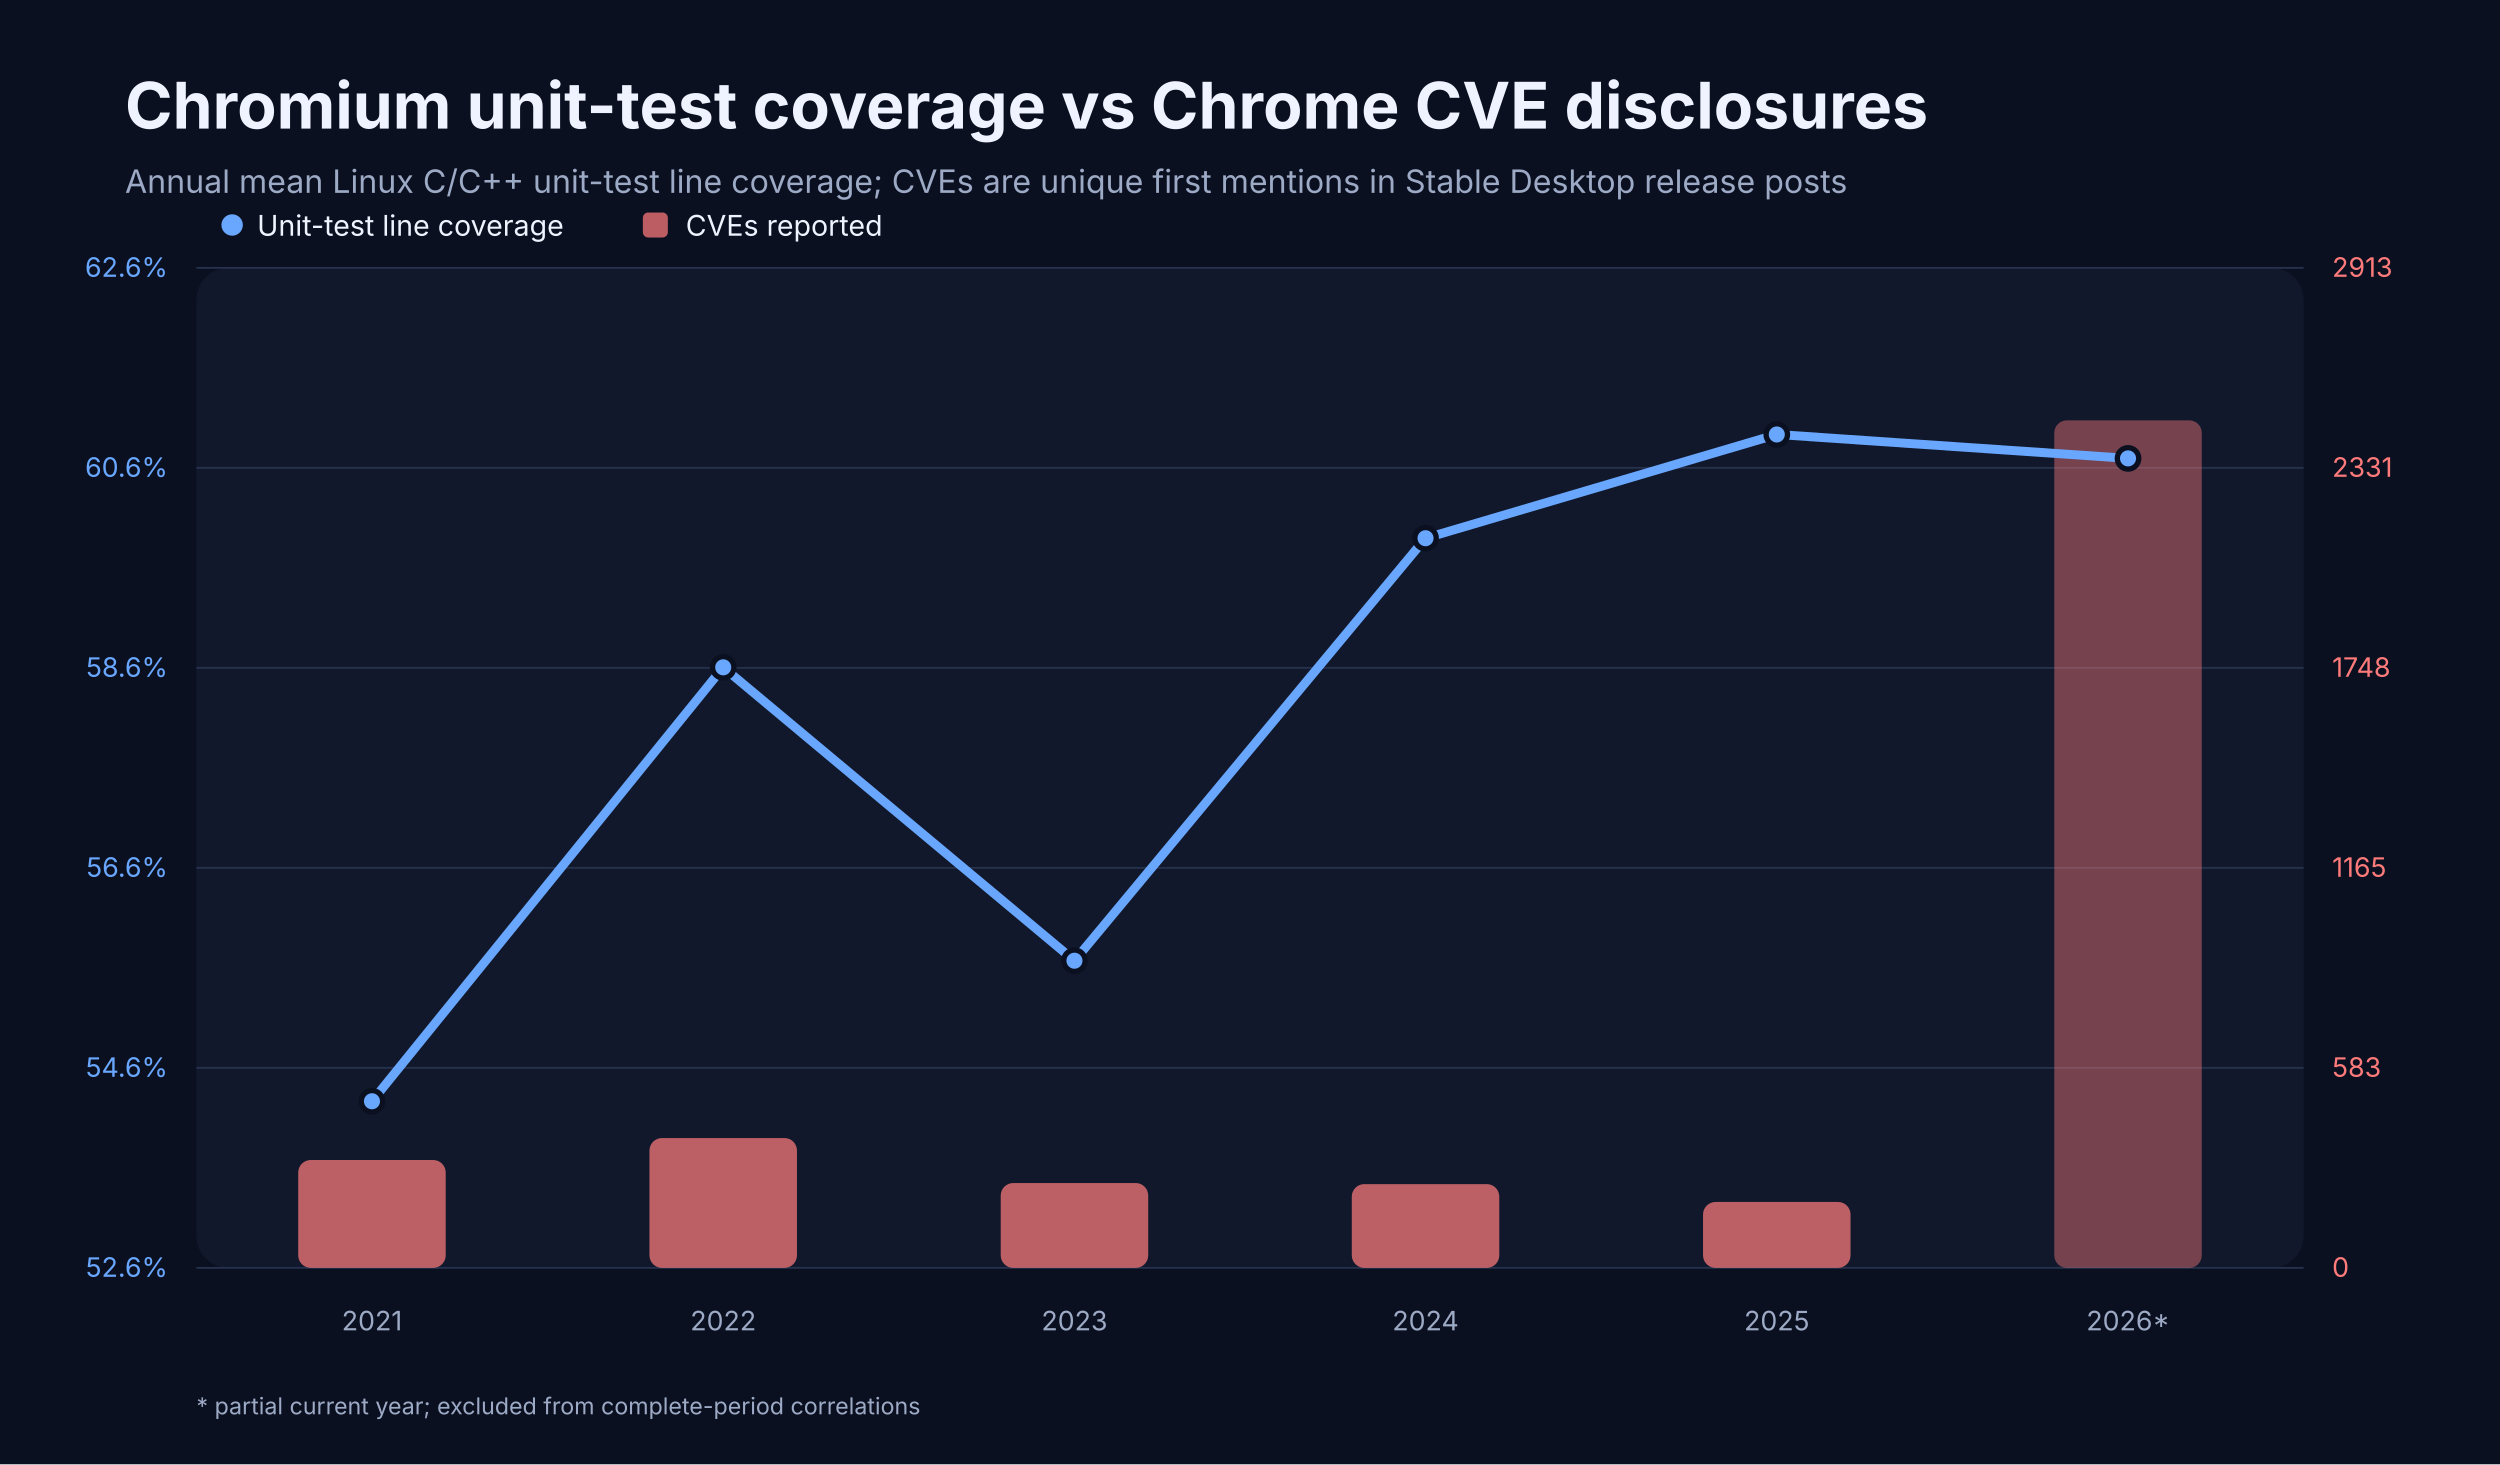
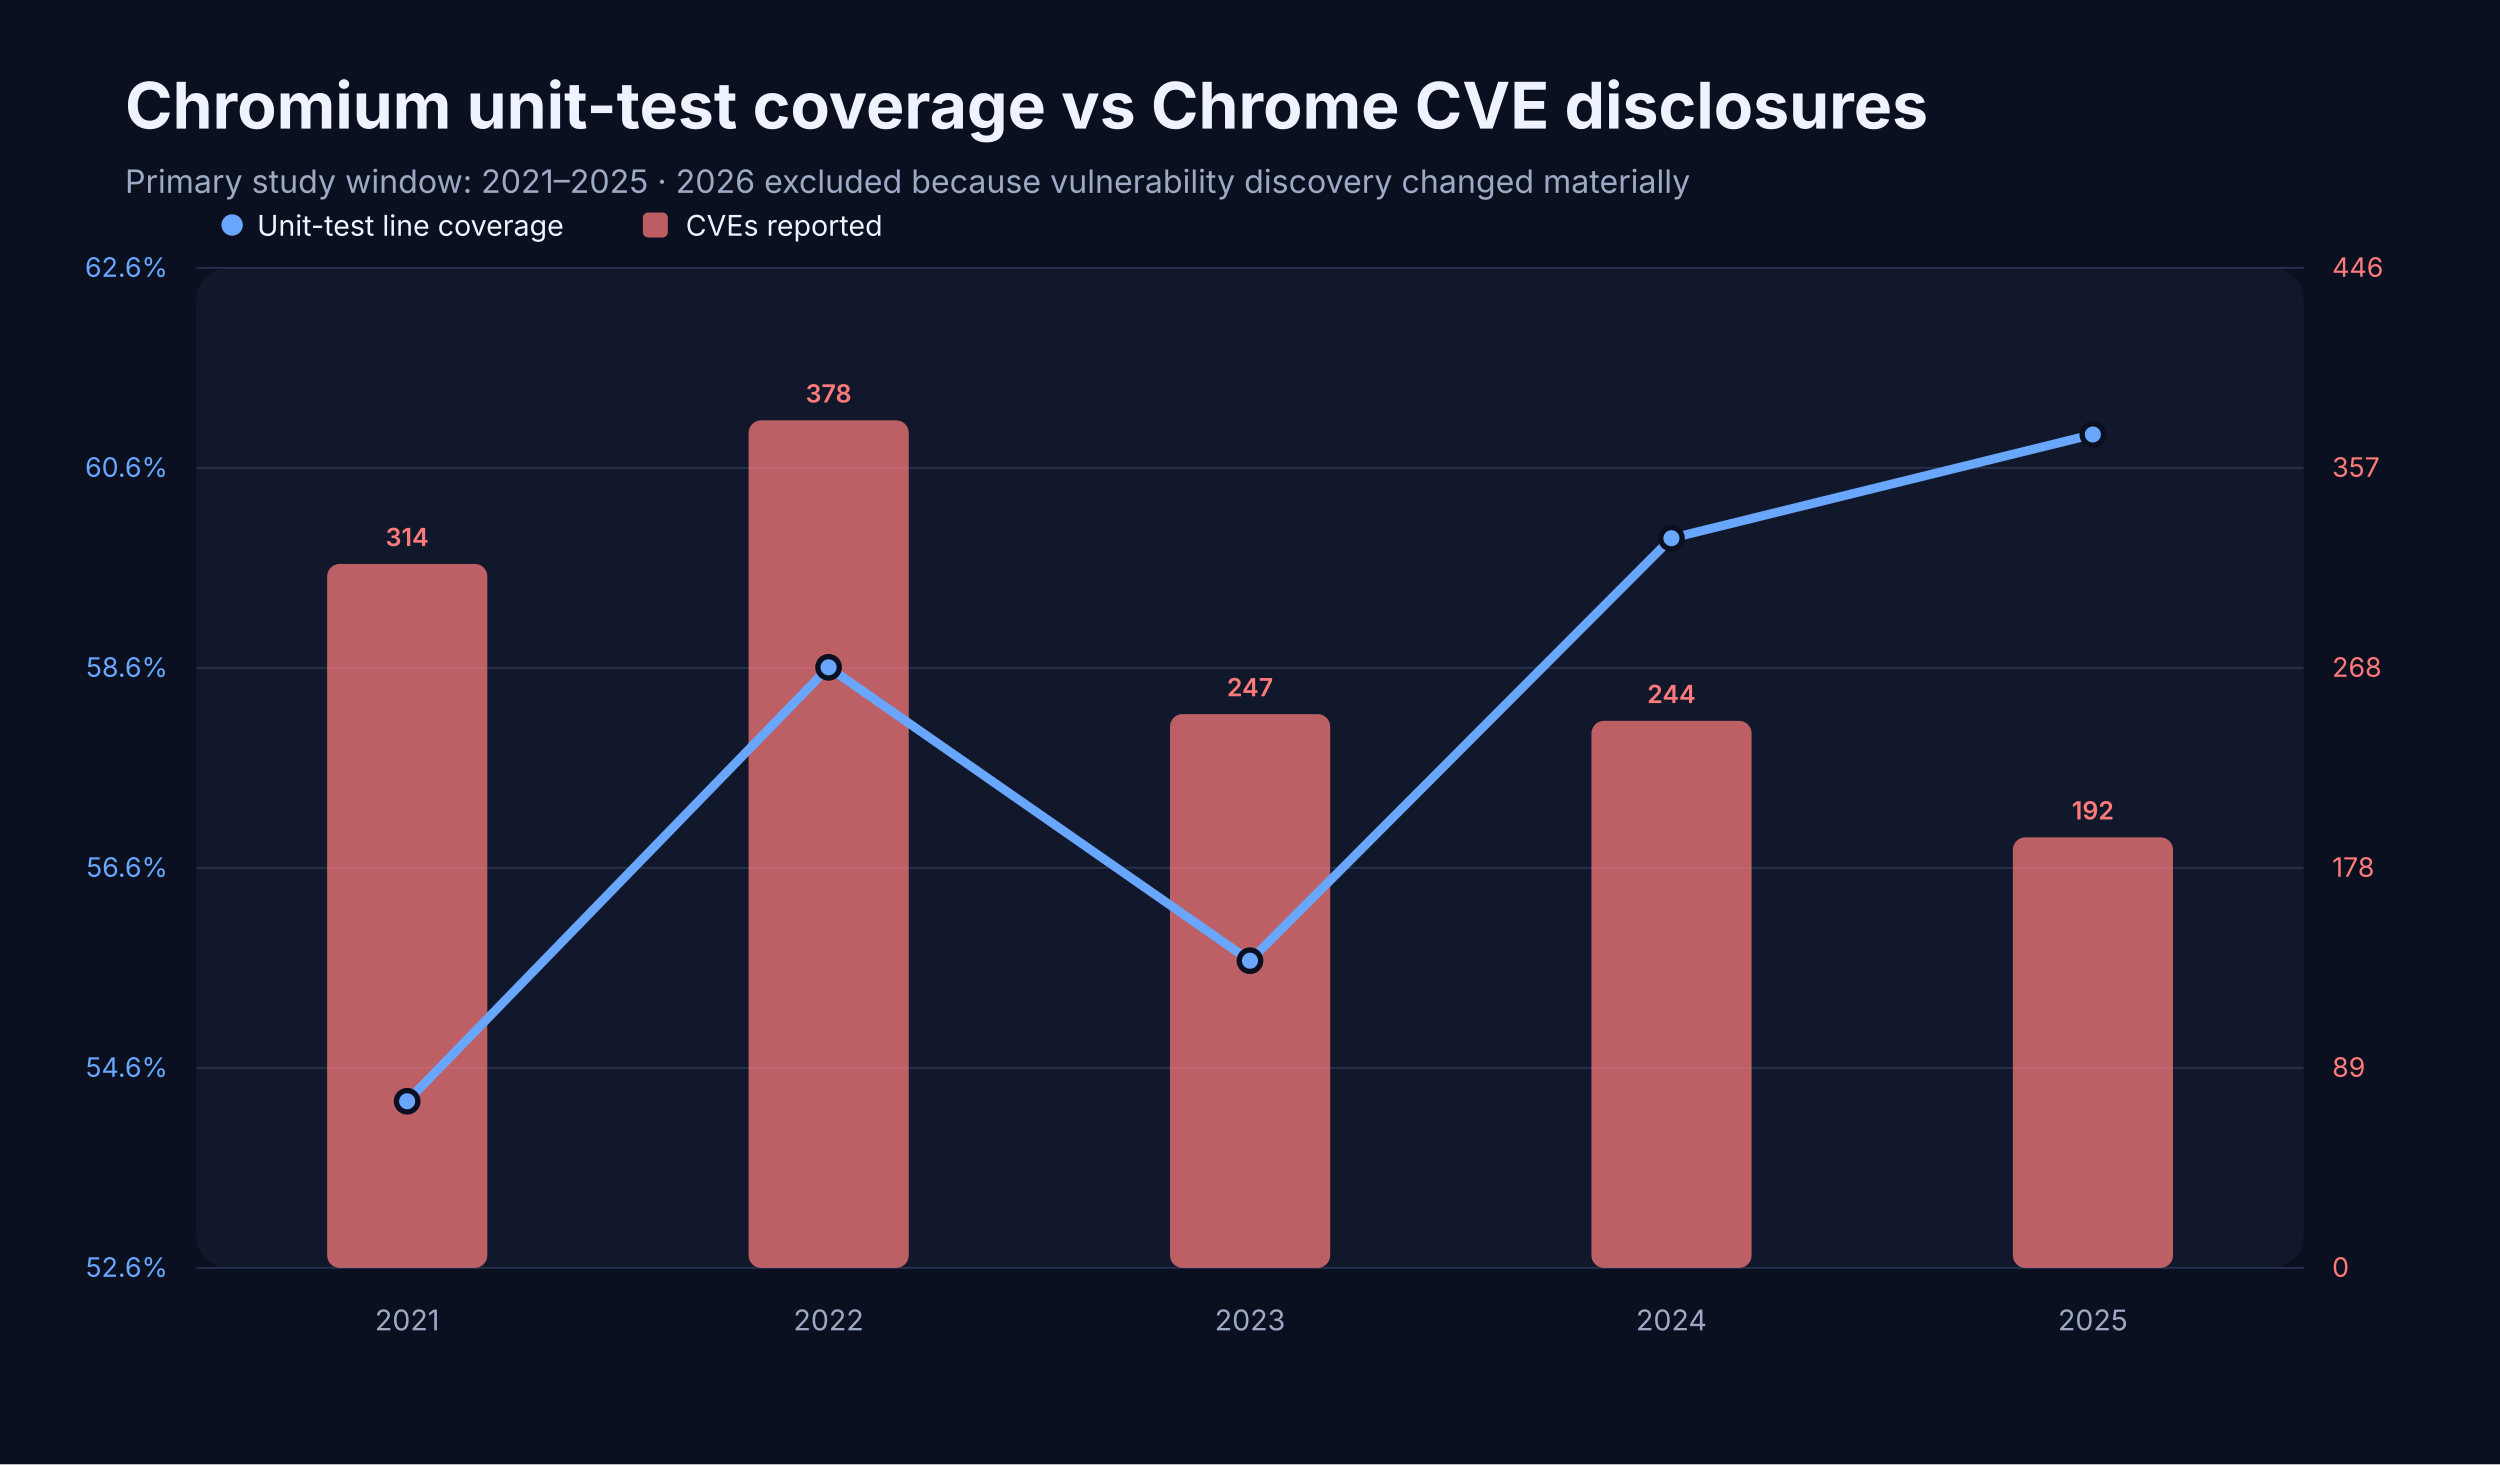
<svg xmlns="http://www.w3.org/2000/svg" width="1400" height="820" viewBox="0 0 1400 820">
  <rect width="1400" height="820" fill="#0b1020" />
  <text x="70" y="72" fill="#eef3ff" font-family="Inter,Segoe UI,Arial,sans-serif" font-size="36" font-weight="700">Chromium unit-test coverage vs Chrome CVE disclosures</text>
-   <text x="70" y="108" fill="#9daac5" font-family="Inter,Segoe UI,Arial,sans-serif" font-size="18">Annual mean Linux C/C++ unit-test line coverage; CVEs are unique first mentions in Stable Desktop release posts</text>
+   <text x="70" y="108" fill="#9daac5" font-family="Inter,Segoe UI,Arial,sans-serif" font-size="18">Primary study window: 2021–2025 · 2026 excluded because vulnerability discovery changed materially</text>
  <rect x="110" y="150" width="1180" height="560" rx="18" fill="#11182b" />
  <line x1="110" y1="710.0" x2="1290" y2="710.0" stroke="#26314d" />
  <text x="94" y="715.0" text-anchor="end" fill="#69a7ff" font-family="Inter,Segoe UI,Arial,sans-serif" font-size="15">52.6%</text>
  <line x1="110" y1="598.0" x2="1290" y2="598.0" stroke="#26314d" />
  <text x="94" y="603.0" text-anchor="end" fill="#69a7ff" font-family="Inter,Segoe UI,Arial,sans-serif" font-size="15">54.6%</text>
  <line x1="110" y1="486.0" x2="1290" y2="486.0" stroke="#26314d" />
  <text x="94" y="491.0" text-anchor="end" fill="#69a7ff" font-family="Inter,Segoe UI,Arial,sans-serif" font-size="15">56.6%</text>
  <line x1="110" y1="374.0" x2="1290" y2="374.0" stroke="#26314d" />
  <text x="94" y="379.0" text-anchor="end" fill="#69a7ff" font-family="Inter,Segoe UI,Arial,sans-serif" font-size="15">58.6%</text>
  <line x1="110" y1="262.0" x2="1290" y2="262.0" stroke="#26314d" />
  <text x="94" y="267.0" text-anchor="end" fill="#69a7ff" font-family="Inter,Segoe UI,Arial,sans-serif" font-size="15">60.6%</text>
  <line x1="110" y1="150.0" x2="1290" y2="150.0" stroke="#26314d" />
  <text x="94" y="155.0" text-anchor="end" fill="#69a7ff" font-family="Inter,Segoe UI,Arial,sans-serif" font-size="15">62.6%</text>
  <text x="1306" y="715.0" fill="#ff7b7b" font-family="Inter,Segoe UI,Arial,sans-serif" font-size="15">0</text>
-   <text x="1306" y="603.0" fill="#ff7b7b" font-family="Inter,Segoe UI,Arial,sans-serif" font-size="15">583</text>
-   <text x="1306" y="491.0" fill="#ff7b7b" font-family="Inter,Segoe UI,Arial,sans-serif" font-size="15">1165</text>
-   <text x="1306" y="379.0" fill="#ff7b7b" font-family="Inter,Segoe UI,Arial,sans-serif" font-size="15">1748</text>
-   <text x="1306" y="267.0" fill="#ff7b7b" font-family="Inter,Segoe UI,Arial,sans-serif" font-size="15">2331</text>
-   <text x="1306" y="155.0" fill="#ff7b7b" font-family="Inter,Segoe UI,Arial,sans-serif" font-size="15">2913</text>
-   <rect x="167.0" y="649.6" width="82.6" height="60.4" rx="7" fill="#ff7b7b" opacity="0.72" />
-   <rect x="363.7" y="637.3" width="82.6" height="72.7" rx="7" fill="#ff7b7b" opacity="0.72" />
-   <rect x="560.4" y="662.5" width="82.6" height="47.5" rx="7" fill="#ff7b7b" opacity="0.72" />
-   <rect x="757.0" y="663.1" width="82.6" height="46.9" rx="7" fill="#ff7b7b" opacity="0.72" />
-   <rect x="953.7" y="673.1" width="82.6" height="36.9" rx="7" fill="#ff7b7b" opacity="0.72" />
-   <rect x="1150.4" y="235.4" width="82.6" height="474.6" rx="7" fill="#ff7b7b" opacity="0.42" />
-   <polyline points="208.3,616.7 405.0,373.7 601.7,538.0 798.3,301.4 995.0,243.3 1191.7,256.7" fill="none" stroke="#69a7ff" stroke-width="5" stroke-linecap="round" stroke-linejoin="round" />
-   <circle cx="208.3" cy="616.7" r="6" fill="#69a7ff" stroke="#0b1020" stroke-width="3" />
-   <text x="208.3" y="745" text-anchor="middle" fill="#9daac5" font-family="Inter,Segoe UI,Arial,sans-serif" font-size="15">2021</text>
-   <circle cx="405.0" cy="373.7" r="6" fill="#69a7ff" stroke="#0b1020" stroke-width="3" />
-   <text x="405.0" y="745" text-anchor="middle" fill="#9daac5" font-family="Inter,Segoe UI,Arial,sans-serif" font-size="15">2022</text>
-   <circle cx="601.7" cy="538.0" r="6" fill="#69a7ff" stroke="#0b1020" stroke-width="3" />
-   <text x="601.7" y="745" text-anchor="middle" fill="#9daac5" font-family="Inter,Segoe UI,Arial,sans-serif" font-size="15">2023</text>
-   <circle cx="798.3" cy="301.4" r="6" fill="#69a7ff" stroke="#0b1020" stroke-width="3" />
-   <text x="798.3" y="745" text-anchor="middle" fill="#9daac5" font-family="Inter,Segoe UI,Arial,sans-serif" font-size="15">2024</text>
-   <circle cx="995.0" cy="243.3" r="6" fill="#69a7ff" stroke="#0b1020" stroke-width="3" />
-   <text x="995.0" y="745" text-anchor="middle" fill="#9daac5" font-family="Inter,Segoe UI,Arial,sans-serif" font-size="15">2025</text>
-   <circle cx="1191.7" cy="256.7" r="6" fill="#69a7ff" stroke="#0b1020" stroke-width="3" />
-   <text x="1191.7" y="745" text-anchor="middle" fill="#9daac5" font-family="Inter,Segoe UI,Arial,sans-serif" font-size="15">2026*</text>
+   <text x="1306" y="603.0" fill="#ff7b7b" font-family="Inter,Segoe UI,Arial,sans-serif" font-size="15">89</text>
+   <text x="1306" y="491.0" fill="#ff7b7b" font-family="Inter,Segoe UI,Arial,sans-serif" font-size="15">178</text>
+   <text x="1306" y="379.0" fill="#ff7b7b" font-family="Inter,Segoe UI,Arial,sans-serif" font-size="15">268</text>
+   <text x="1306" y="267.0" fill="#ff7b7b" font-family="Inter,Segoe UI,Arial,sans-serif" font-size="15">357</text>
+   <text x="1306" y="155.0" fill="#ff7b7b" font-family="Inter,Segoe UI,Arial,sans-serif" font-size="15">446</text>
+   <rect x="183.2" y="315.8" width="89.7" height="394.2" rx="7" fill="#ff7b7b" opacity="0.72" />
+   <text x="228.0" y="305.8" text-anchor="middle" fill="#ff7b7b" font-family="Inter,Segoe UI,Arial,sans-serif" font-size="14" font-weight="600">314</text>
+   <rect x="419.2" y="235.4" width="89.7" height="474.6" rx="7" fill="#ff7b7b" opacity="0.72" />
+   <text x="464.0" y="225.4" text-anchor="middle" fill="#ff7b7b" font-family="Inter,Segoe UI,Arial,sans-serif" font-size="14" font-weight="600">378</text>
+   <rect x="655.2" y="399.9" width="89.7" height="310.1" rx="7" fill="#ff7b7b" opacity="0.72" />
+   <text x="700.0" y="389.9" text-anchor="middle" fill="#ff7b7b" font-family="Inter,Segoe UI,Arial,sans-serif" font-size="14" font-weight="600">247</text>
+   <rect x="891.2" y="403.7" width="89.7" height="306.3" rx="7" fill="#ff7b7b" opacity="0.72" />
+   <text x="936.0" y="393.7" text-anchor="middle" fill="#ff7b7b" font-family="Inter,Segoe UI,Arial,sans-serif" font-size="14" font-weight="600">244</text>
+   <rect x="1127.2" y="468.9" width="89.7" height="241.1" rx="7" fill="#ff7b7b" opacity="0.72" />
+   <text x="1172.0" y="458.9" text-anchor="middle" fill="#ff7b7b" font-family="Inter,Segoe UI,Arial,sans-serif" font-size="14" font-weight="600">192</text>
+   <polyline points="228.0,616.7 464.0,373.7 700.0,538.0 936.0,301.4 1172.0,243.3" fill="none" stroke="#69a7ff" stroke-width="5" stroke-linecap="round" stroke-linejoin="round" />
+   <circle cx="228.0" cy="616.7" r="6" fill="#69a7ff" stroke="#0b1020" stroke-width="3" />
+   <text x="228.0" y="745" text-anchor="middle" fill="#9daac5" font-family="Inter,Segoe UI,Arial,sans-serif" font-size="16">2021</text>
+   <circle cx="464.0" cy="373.7" r="6" fill="#69a7ff" stroke="#0b1020" stroke-width="3" />
+   <text x="464.0" y="745" text-anchor="middle" fill="#9daac5" font-family="Inter,Segoe UI,Arial,sans-serif" font-size="16">2022</text>
+   <circle cx="700.0" cy="538.0" r="6" fill="#69a7ff" stroke="#0b1020" stroke-width="3" />
+   <text x="700.0" y="745" text-anchor="middle" fill="#9daac5" font-family="Inter,Segoe UI,Arial,sans-serif" font-size="16">2023</text>
+   <circle cx="936.0" cy="301.4" r="6" fill="#69a7ff" stroke="#0b1020" stroke-width="3" />
+   <text x="936.0" y="745" text-anchor="middle" fill="#9daac5" font-family="Inter,Segoe UI,Arial,sans-serif" font-size="16">2024</text>
+   <circle cx="1172.0" cy="243.3" r="6" fill="#69a7ff" stroke="#0b1020" stroke-width="3" />
+   <text x="1172.0" y="745" text-anchor="middle" fill="#9daac5" font-family="Inter,Segoe UI,Arial,sans-serif" font-size="16">2025</text>
  <circle cx="130" cy="126" r="6" fill="#69a7ff" />
  <text x="144" y="132" fill="#eef3ff" font-family="Inter,Segoe UI,Arial,sans-serif" font-size="16">Unit-test line coverage</text>
  <rect x="360" y="119" width="14" height="14" rx="3" fill="#ff7b7b" opacity="0.72" />
  <text x="384" y="132" fill="#eef3ff" font-family="Inter,Segoe UI,Arial,sans-serif" font-size="16">CVEs reported</text>
-   <text x="110" y="792" fill="#9daac5" font-family="Inter,Segoe UI,Arial,sans-serif" font-size="13">* partial current year; excluded from complete-period correlations</text>
</svg>
